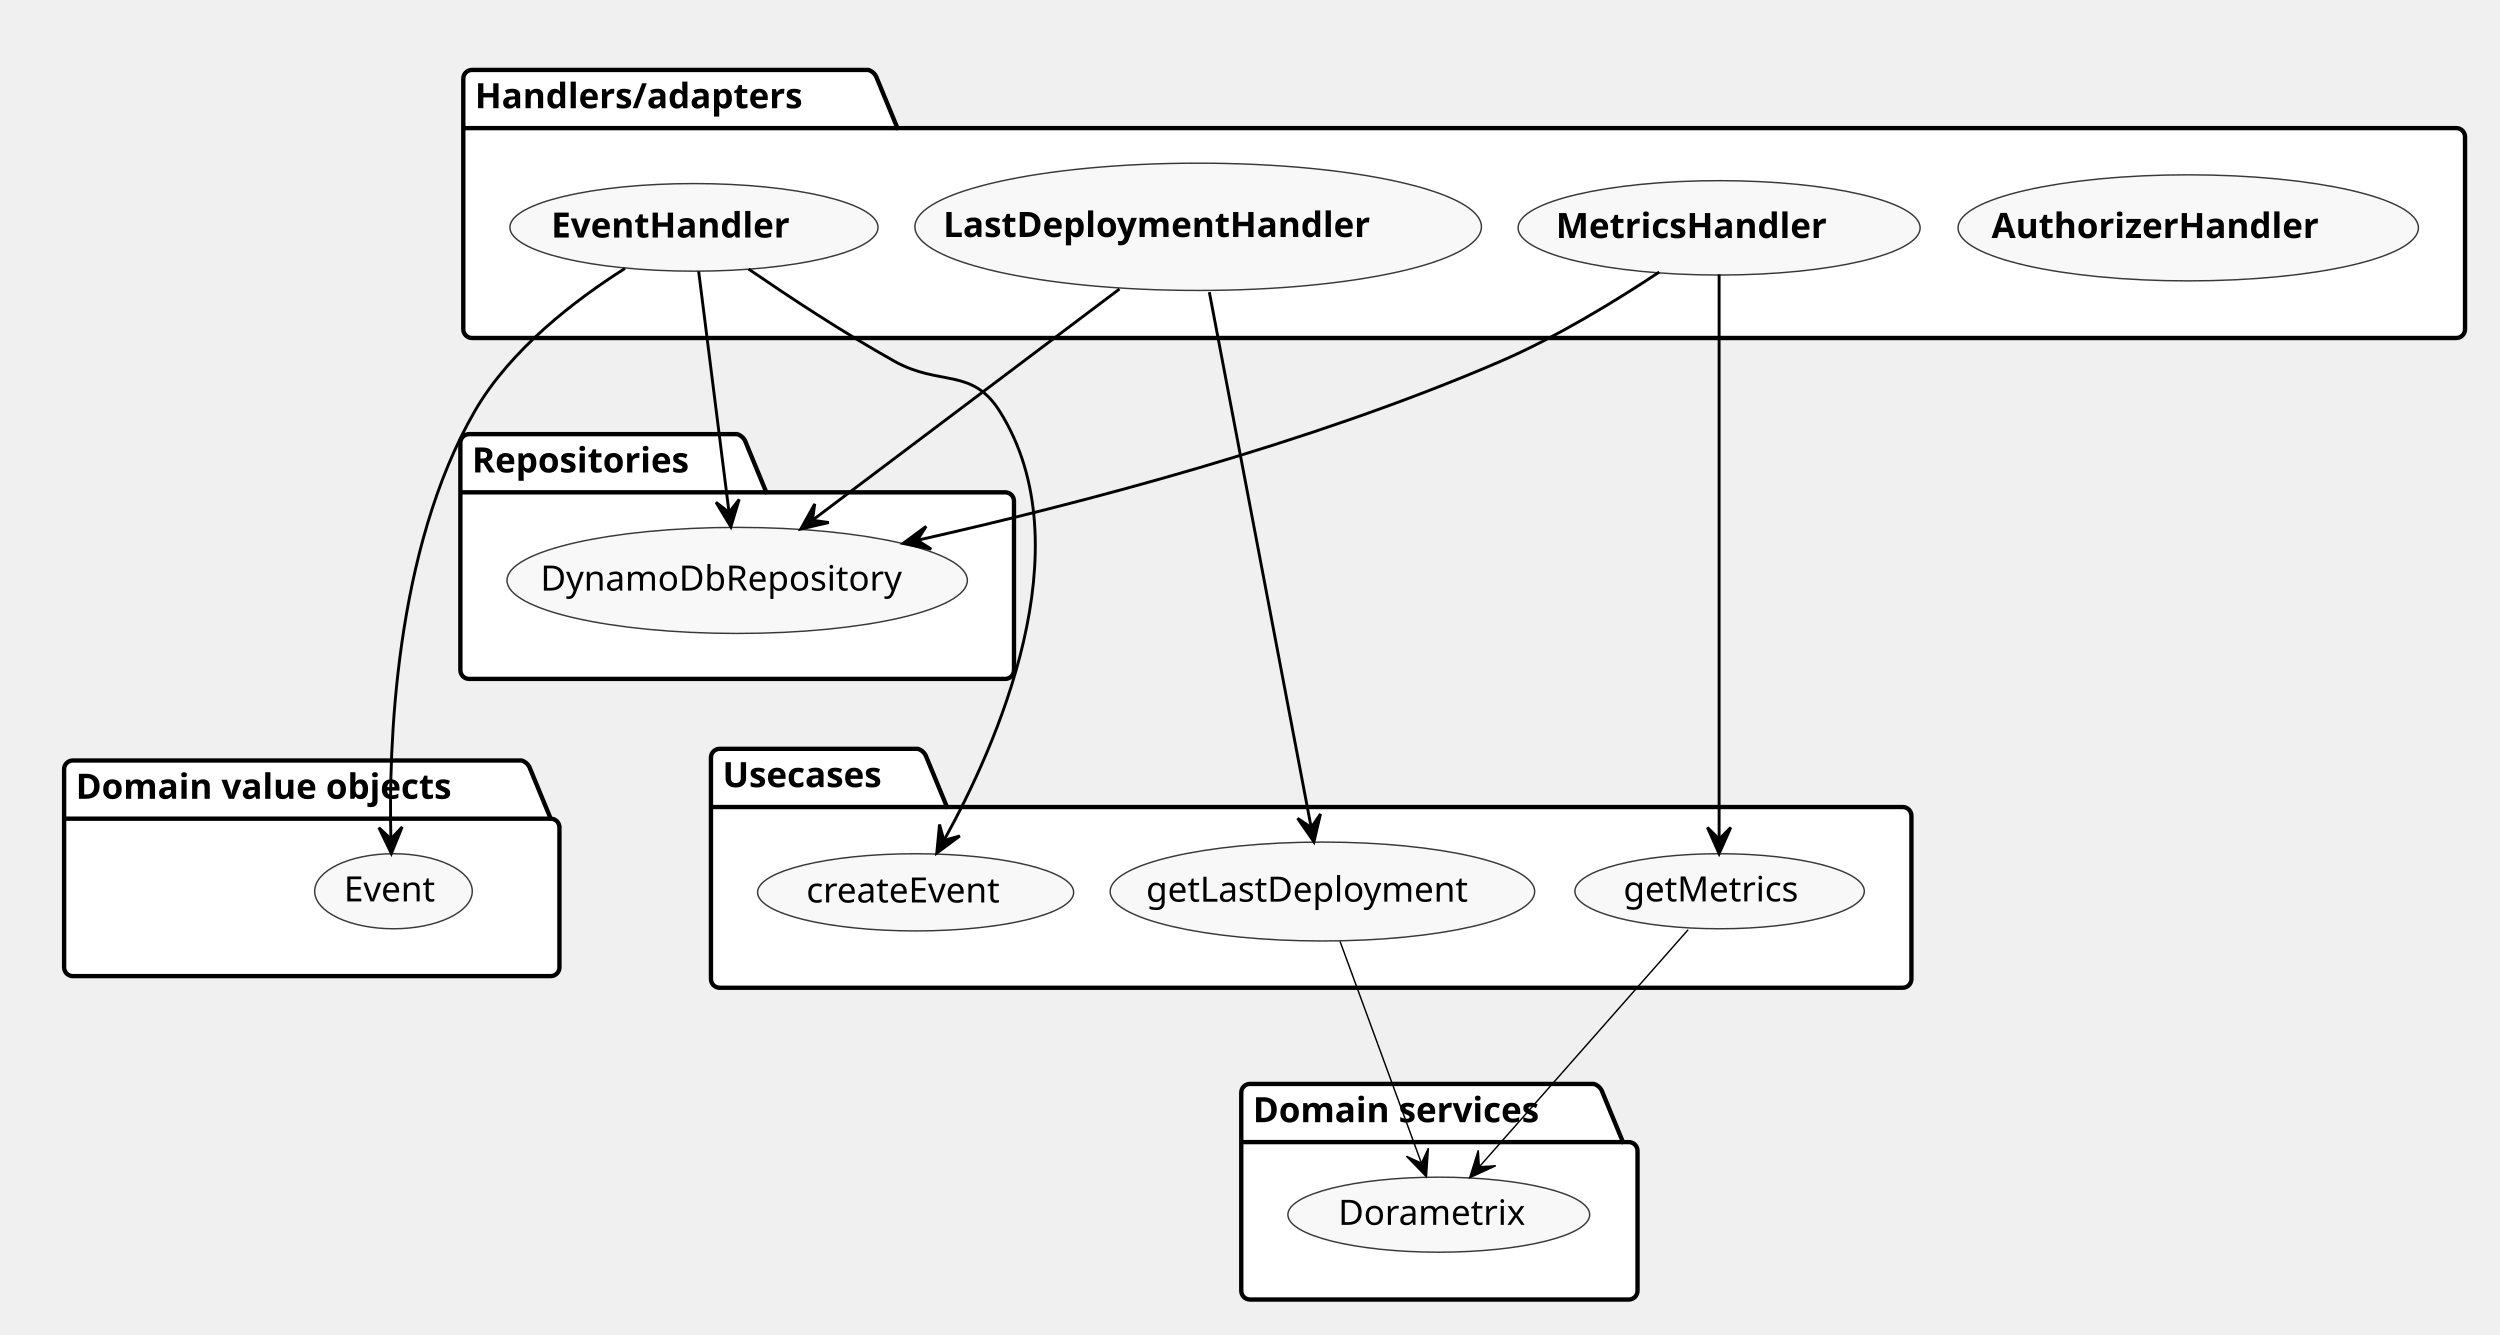
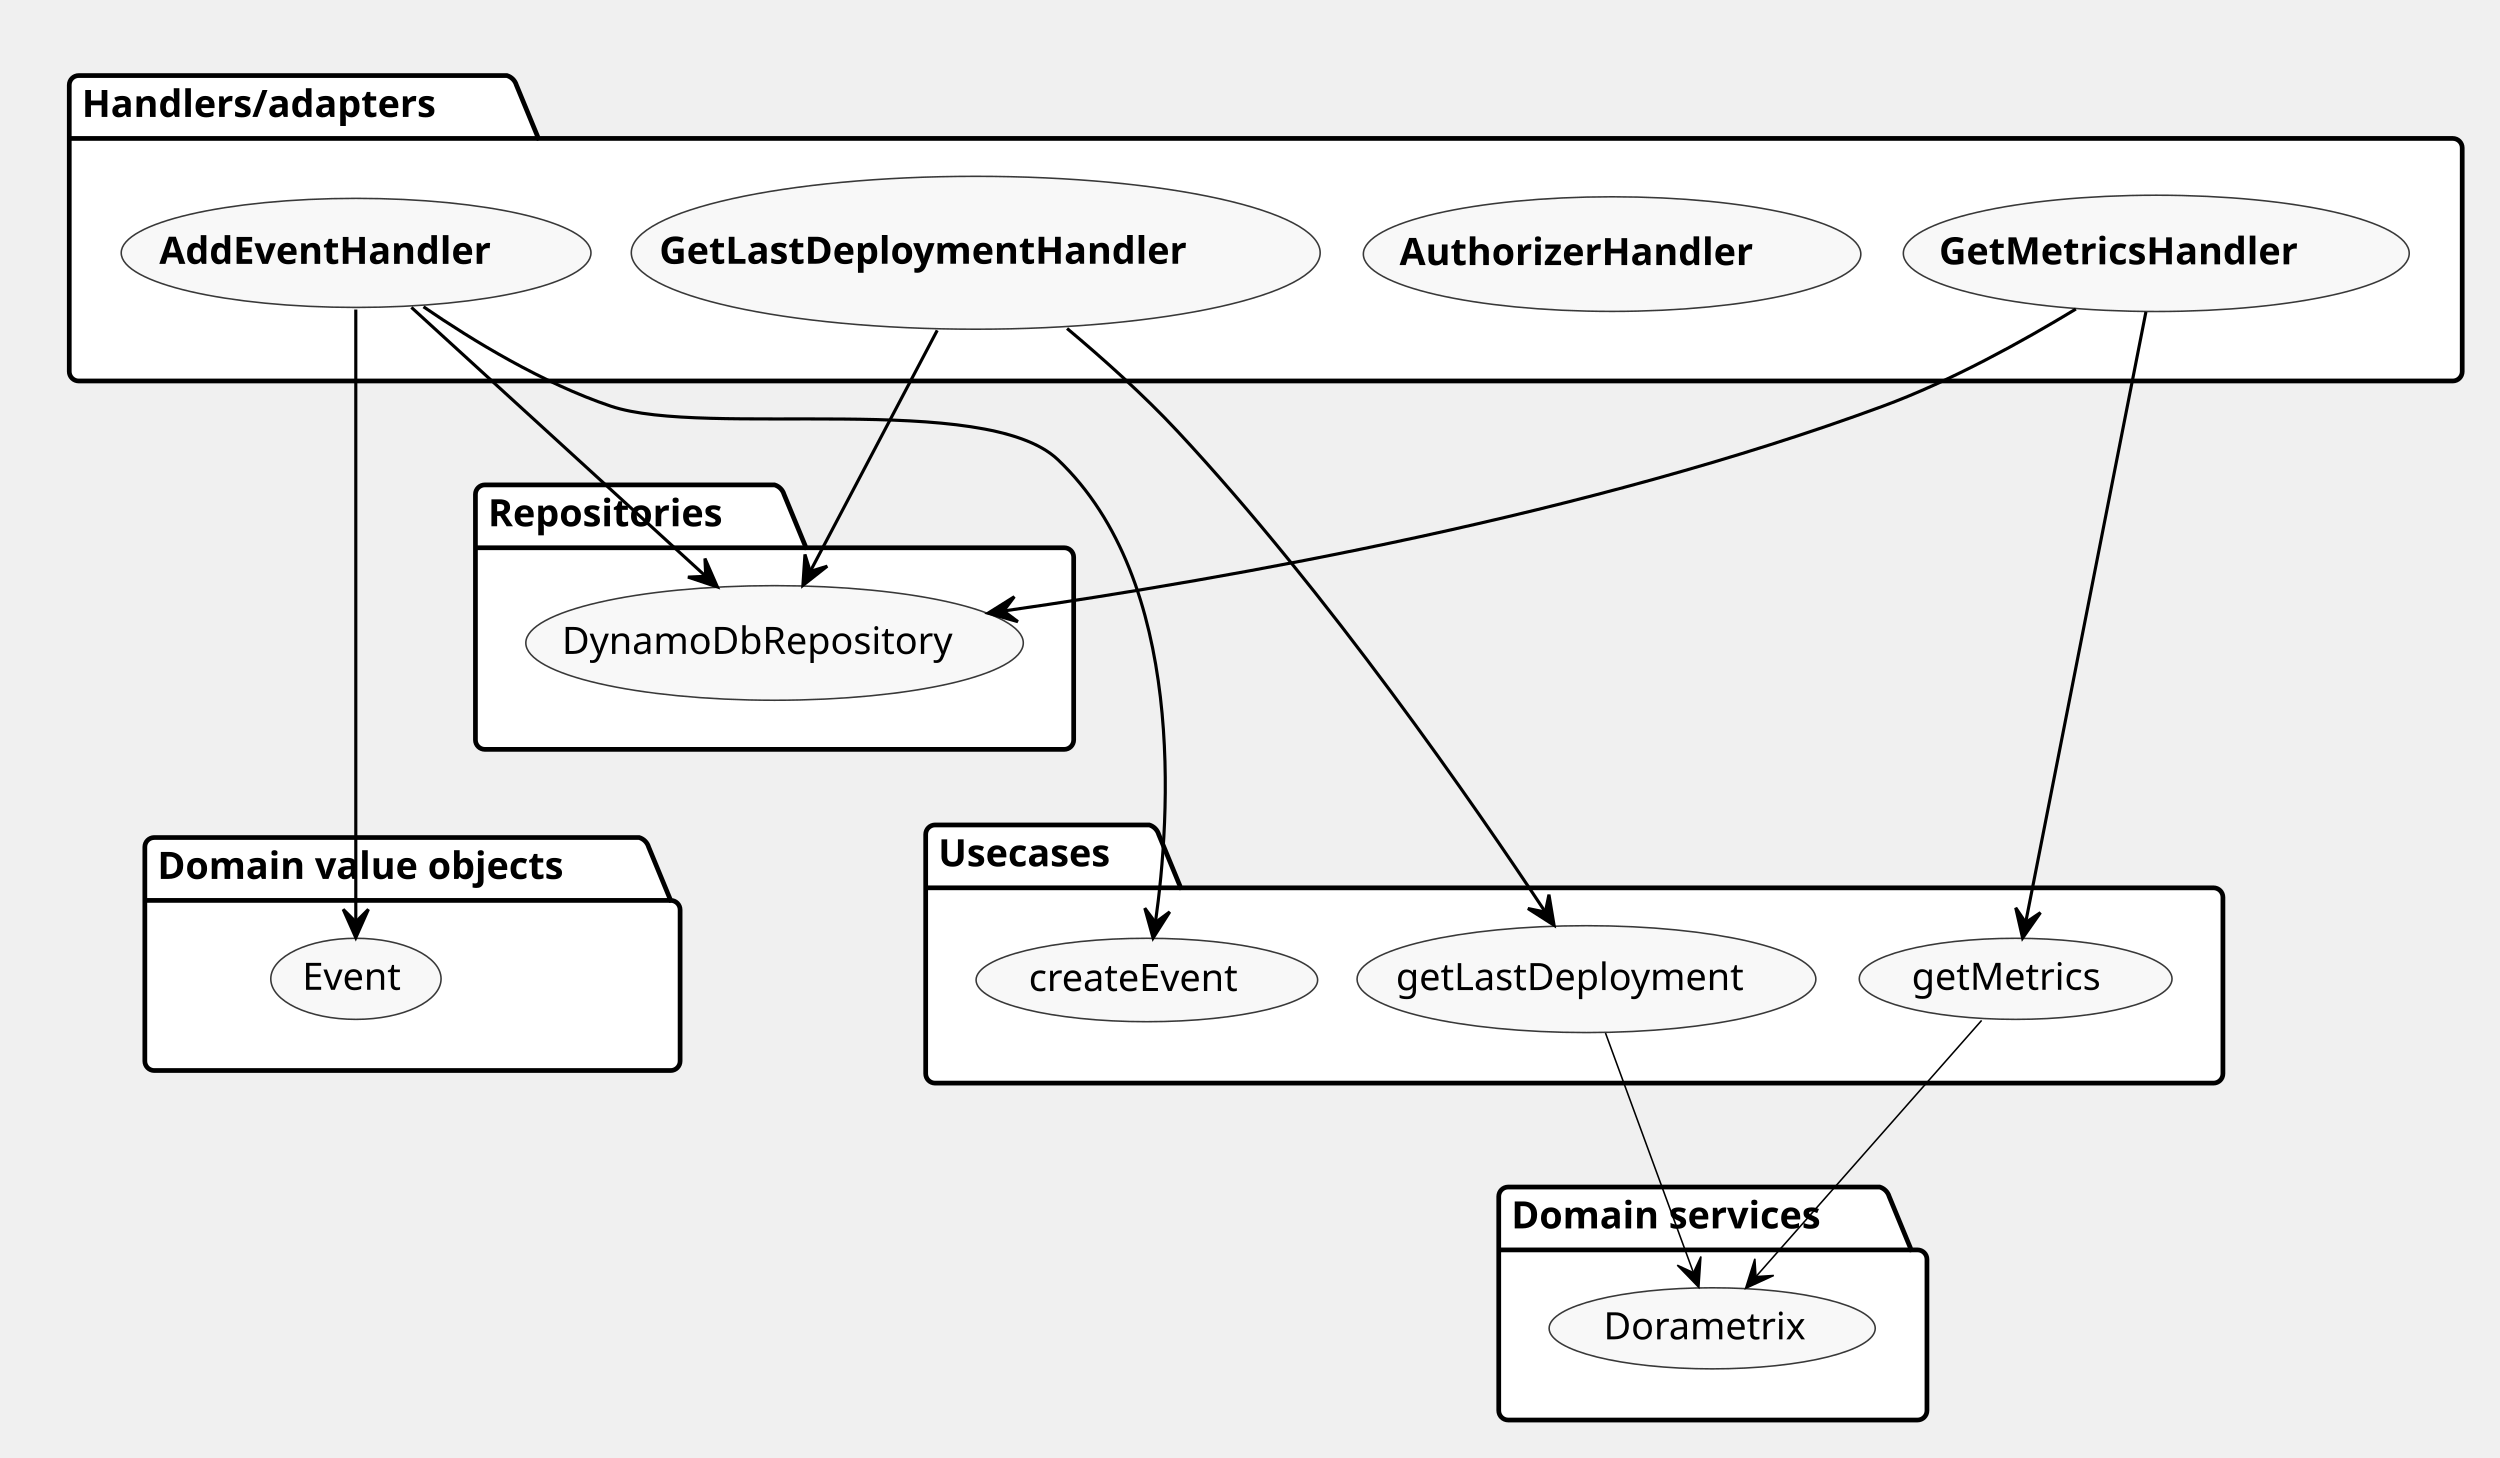
- <svg xmlns="http://www.w3.org/2000/svg" contentScriptType="application/ecmascript" contentStyleType="text/css" height="458px" preserveAspectRatio="none" style="width:858px;height:458px;" version="1.1" viewBox="0 0 858 458" width="858px" zoomAndPan="magnify">
+ <svg xmlns="http://www.w3.org/2000/svg" contentScriptType="application/ecmascript" contentStyleType="text/css" height="463px" preserveAspectRatio="none" style="width:794px;height:463px;" version="1.1" viewBox="0 0 794 463" width="794px" zoomAndPan="magnify">
  <defs />
  <g>
-     <path d="M162,24 L298,24 A4.5,4.5 0 0 1 301,27 L308,43.969 L843,43.969 A3,3 0 0 1 846,46.969 L846,113 A3,3 0 0 1 843,116 L162,116 A3,3 0 0 1 159,113 L159,27 A3,3 0 0 1 162,24 " fill="#FFFFFF" style="stroke: #000000; stroke-width: 1.5;" />
-     <line style="stroke: #000000; stroke-width: 1.5;" x1="159" x2="308" y1="43.969" y2="43.969" />
-     <text fill="#000000" font-family="Tahoma, sans-serif" font-size="12" font-weight="bold" lengthAdjust="spacingAndGlyphs" textLength="136" x="163" y="37.139">Handlers/adapters</text>
-     <path d="M429,372 L547,372 A4.5,4.5 0 0 1 550,375 L557,391.969 L559,391.969 A3,3 0 0 1 562,394.969 L562,443 A3,3 0 0 1 559,446 L429,446 A3,3 0 0 1 426,443 L426,375 A3,3 0 0 1 429,372 " fill="#FFFFFF" style="stroke: #000000; stroke-width: 1.5;" />
-     <line style="stroke: #000000; stroke-width: 1.5;" x1="426" x2="557" y1="391.969" y2="391.969" />
-     <text fill="#000000" font-family="Tahoma, sans-serif" font-size="12" font-weight="bold" lengthAdjust="spacingAndGlyphs" textLength="118" x="430" y="385.139">Domain services</text>
-     <path d="M25,261 L179,261 A4.5,4.5 0 0 1 182,264 L189,280.969 L189,280.969 A3,3 0 0 1 192,283.969 L192,332 A3,3 0 0 1 189,335 L25,335 A3,3 0 0 1 22,332 L22,264 A3,3 0 0 1 25,261 " fill="#FFFFFF" style="stroke: #000000; stroke-width: 1.5;" />
-     <line style="stroke: #000000; stroke-width: 1.5;" x1="22" x2="189" y1="280.969" y2="280.969" />
-     <text fill="#000000" font-family="Tahoma, sans-serif" font-size="12" font-weight="bold" lengthAdjust="spacingAndGlyphs" textLength="154" x="26" y="274.139">Domain value objects</text>
-     <path d="M161,149 L253,149 A4.5,4.5 0 0 1 256,152 L263,168.969 L345,168.969 A3,3 0 0 1 348,171.969 L348,230 A3,3 0 0 1 345,233 L161,233 A3,3 0 0 1 158,230 L158,152 A3,3 0 0 1 161,149 " fill="#FFFFFF" style="stroke: #000000; stroke-width: 1.5;" />
-     <line style="stroke: #000000; stroke-width: 1.5;" x1="158" x2="263" y1="168.969" y2="168.969" />
-     <text fill="#000000" font-family="Tahoma, sans-serif" font-size="12" font-weight="bold" lengthAdjust="spacingAndGlyphs" textLength="92" x="162" y="162.139">Repositories</text>
-     <path d="M247,257 L315,257 A4.5,4.5 0 0 1 318,260 L325,276.969 L653,276.969 A3,3 0 0 1 656,279.969 L656,336 A3,3 0 0 1 653,339 L247,339 A3,3 0 0 1 244,336 L244,260 A3,3 0 0 1 247,257 " fill="#FFFFFF" style="stroke: #000000; stroke-width: 1.5;" />
-     <line style="stroke: #000000; stroke-width: 1.5;" x1="244" x2="325" y1="276.969" y2="276.969" />
-     <text fill="#000000" font-family="Tahoma, sans-serif" font-size="12" font-weight="bold" lengthAdjust="spacingAndGlyphs" textLength="68" x="248" y="270.139">Usecases</text>
-     <ellipse cx="750.999" cy="78.2" fill="#F8F8F8" rx="78.999" ry="18.2" style="stroke: #383838; stroke-width: 0.5;" />
-     <text fill="#000000" font-family="Tahoma, sans-serif" font-size="12" font-weight="bold" lengthAdjust="spacingAndGlyphs" textLength="135" x="683.499" y="81.684">AuthorizerHandler</text>
-     <ellipse cx="238.171" cy="78.034" fill="#F8F8F8" rx="63.171" ry="15.034" style="stroke: #383838; stroke-width: 0.5;" />
-     <text fill="#000000" font-family="Tahoma, sans-serif" font-size="12" font-weight="bold" lengthAdjust="spacingAndGlyphs" textLength="98" x="189.171" y="81.519">EventHandler</text>
-     <ellipse cx="411.211" cy="77.842" fill="#F8F8F8" rx="97.211" ry="21.842" style="stroke: #383838; stroke-width: 0.5;" />
-     <text fill="#000000" font-family="Tahoma, sans-serif" font-size="12" font-weight="bold" lengthAdjust="spacingAndGlyphs" textLength="175" x="323.711" y="81.327">LastDeploymentHandler</text>
-     <ellipse cx="589.996" cy="78.199" fill="#F8F8F8" rx="68.996" ry="16.199" style="stroke: #383838; stroke-width: 0.5;" />
-     <text fill="#000000" font-family="Tahoma, sans-serif" font-size="12" font-weight="bold" lengthAdjust="spacingAndGlyphs" textLength="112" x="533.996" y="81.684">MetricsHandler</text>
-     <ellipse cx="493.79" cy="416.877" fill="#F8F8F8" rx="51.79" ry="12.877" style="stroke: #383838; stroke-width: 0.5;" />
-     <text fill="#000000" font-family="Tahoma, sans-serif" font-size="12" lengthAdjust="spacingAndGlyphs" textLength="69" x="459.29" y="420.362">Dorametrix</text>
-     <ellipse cx="135.042" cy="305.877" fill="#F8F8F8" rx="27.042" ry="12.877" style="stroke: #383838; stroke-width: 0.5;" />
-     <text fill="#000000" font-family="Tahoma, sans-serif" font-size="12" lengthAdjust="spacingAndGlyphs" textLength="34" x="118.042" y="309.362">Event</text>
-     <ellipse cx="252.999" cy="199.2" fill="#F8F8F8" rx="78.999" ry="18.2" style="stroke: #383838; stroke-width: 0.5;" />
-     <text fill="#000000" font-family="Tahoma, sans-serif" font-size="12" lengthAdjust="spacingAndGlyphs" textLength="135" x="185.499" y="202.684">DynamoDbRepository</text>
-     <ellipse cx="314.242" cy="306.248" fill="#F8F8F8" rx="54.242" ry="13.248" style="stroke: #383838; stroke-width: 0.5;" />
-     <text fill="#000000" font-family="Tahoma, sans-serif" font-size="12" lengthAdjust="spacingAndGlyphs" textLength="75" x="276.742" y="309.733">createEvent</text>
-     <ellipse cx="453.856" cy="305.971" fill="#F8F8F8" rx="72.856" ry="16.971" style="stroke: #383838; stroke-width: 0.5;" />
-     <text fill="#000000" font-family="Tahoma, sans-serif" font-size="12" lengthAdjust="spacingAndGlyphs" textLength="121" x="393.356" y="309.455">getLastDeployment</text>
-     <ellipse cx="590.169" cy="305.877" fill="#F8F8F8" rx="49.669" ry="12.877" style="stroke: #383838; stroke-width: 0.5;" />
-     <text fill="#000000" font-family="Tahoma, sans-serif" font-size="12" lengthAdjust="spacingAndGlyphs" textLength="66" x="557.169" y="309.362">getMetrics</text>
-     <path d="M256.896,92.329 C270.524,101.691 289.521,114.234 307,124 C322.447,132.631 333.529,126.054 343,141 C372.675,187.83 341.628,256.512 324.173,288.04 " fill="none" id="&lt;b&gt;EventHandler&lt;/b&gt;-&gt;createEvent" style="stroke: #000000; stroke-width: 1.0;" />
-     <polygon fill="#000000" points="321.5,292.773,329.41,286.905,323.959,288.42,322.444,282.969,321.5,292.773" style="stroke: #000000; stroke-width: 1.0;" />
-     <path d="M239.78,93.118 C242.348,113.495 247.12,151.354 250.174,175.578 " fill="none" id="&lt;b&gt;EventHandler&lt;/b&gt;-&gt;DynamoDbRepository" style="stroke: #000000; stroke-width: 1.0;" />
-     <polygon fill="#000000" points="250.835,180.827,253.677,171.397,250.209,175.866,245.74,172.398,250.835,180.827" style="stroke: #000000; stroke-width: 1.0;" />
-     <path d="M214.491,92.127 C197.391,102.959 175.184,119.944 163,141 C135.377,188.74 133.384,256.507 134.154,287.863 " fill="none" id="&lt;b&gt;EventHandler&lt;/b&gt;-&gt;Event" style="stroke: #000000; stroke-width: 1.0;" />
-     <polygon fill="#000000" points="134.311,292.928,138.029,283.808,134.155,287.93,130.033,284.057,134.311,292.928" style="stroke: #000000; stroke-width: 1.0;" />
-     <path d="M459.902,323.083 C467.386,343.478 480.23,378.476 487.836,399.204 " fill="none" id="getLastDeployment-&gt;Dorametrix" style="stroke: #000000; stroke-width: 0.5;" />
-     <polygon fill="#000000" points="489.559,403.899,490.214,394.072,487.837,399.205,482.703,396.828,489.559,403.899" style="stroke: #000000; stroke-width: 0.5;" />
-     <path d="M579.36,319.081 C561.896,338.91 527.165,378.344 507.821,400.307 " fill="none" id="getMetrics-&gt;Dorametrix" style="stroke: #000000; stroke-width: 0.5;" />
-     <polygon fill="#000000" points="504.396,404.196,513.347,400.087,507.701,400.444,507.344,394.798,504.396,404.196" style="stroke: #000000; stroke-width: 0.5;" />
-     <path d="M384.197,99.187 C354.827,121.308 308.033,156.551 278.989,178.426 " fill="none" id="&lt;b&gt;LastDeploymentHandler&lt;/b&gt;-&gt;DynamoDbRepository" style="stroke: #000000; stroke-width: 1.0;" />
-     <polygon fill="#000000" points="274.837,181.553,284.433,179.333,278.831,178.545,279.619,172.943,274.837,181.553" style="stroke: #000000; stroke-width: 1.0;" />
-     <path d="M415.045,100.262 C423.262,143.448 441.818,240.974 449.998,283.967 " fill="none" id="&lt;b&gt;LastDeploymentHandler&lt;/b&gt;-&gt;getLastDeployment" style="stroke: #000000; stroke-width: 1.0;" />
-     <polygon fill="#000000" points="450.943,288.933,453.191,279.344,450.009,284.021,445.332,280.839,450.943,288.933" style="stroke: #000000; stroke-width: 1.0;" />
-     <path d="M569.463,93.361 C554.822,103.081 534.376,115.628 515,124 C449.114,152.468 369.206,173.2 315.093,185.357 " fill="none" id="&lt;b&gt;MetricsHandler&lt;/b&gt;-&gt;DynamoDbRepository" style="stroke: #000000; stroke-width: 1.0;" />
-     <polygon fill="#000000" points="309.938,186.507,319.593,188.452,314.818,185.418,317.851,180.643,309.938,186.507" style="stroke: #000000; stroke-width: 1.0;" />
-     <path d="M590,94.179 C590,134.706 590,245.258 590,287.904 " fill="none" id="&lt;b&gt;MetricsHandler&lt;/b&gt;-&gt;getMetrics" style="stroke: #000000; stroke-width: 1.0;" />
-     <polygon fill="#000000" points="590,292.992,594,283.992,590,287.992,586,283.992,590,292.992" style="stroke: #000000; stroke-width: 1.0;" />
+     <path d="M25,24 L161,24 A4.5,4.5 0 0 1 164,27 L171,43.969 L779,43.969 A3,3 0 0 1 782,46.969 L782,118 A3,3 0 0 1 779,121 L25,121 A3,3 0 0 1 22,118 L22,27 A3,3 0 0 1 25,24 " fill="#FFFFFF" style="stroke: #000000; stroke-width: 1.5;" />
+     <line style="stroke: #000000; stroke-width: 1.5;" x1="22" x2="171" y1="43.969" y2="43.969" />
+     <text fill="#000000" font-family="Tahoma, sans-serif" font-size="12" font-weight="bold" lengthAdjust="spacingAndGlyphs" textLength="136" x="26" y="37.139">Handlers/adapters</text>
+     <path d="M479,377 L597,377 A4.5,4.5 0 0 1 600,380 L607,396.969 L609,396.969 A3,3 0 0 1 612,399.969 L612,448 A3,3 0 0 1 609,451 L479,451 A3,3 0 0 1 476,448 L476,380 A3,3 0 0 1 479,377 " fill="#FFFFFF" style="stroke: #000000; stroke-width: 1.5;" />
+     <line style="stroke: #000000; stroke-width: 1.5;" x1="476" x2="607" y1="396.969" y2="396.969" />
+     <text fill="#000000" font-family="Tahoma, sans-serif" font-size="12" font-weight="bold" lengthAdjust="spacingAndGlyphs" textLength="118" x="480" y="390.139">Domain services</text>
+     <path d="M49,266 L203,266 A4.5,4.5 0 0 1 206,269 L213,285.969 L213,285.969 A3,3 0 0 1 216,288.969 L216,337 A3,3 0 0 1 213,340 L49,340 A3,3 0 0 1 46,337 L46,269 A3,3 0 0 1 49,266 " fill="#FFFFFF" style="stroke: #000000; stroke-width: 1.5;" />
+     <line style="stroke: #000000; stroke-width: 1.5;" x1="46" x2="213" y1="285.969" y2="285.969" />
+     <text fill="#000000" font-family="Tahoma, sans-serif" font-size="12" font-weight="bold" lengthAdjust="spacingAndGlyphs" textLength="154" x="50" y="279.139">Domain value objects</text>
+     <path d="M154,154 L246,154 A4.5,4.5 0 0 1 249,157 L256,173.969 L338,173.969 A3,3 0 0 1 341,176.969 L341,235 A3,3 0 0 1 338,238 L154,238 A3,3 0 0 1 151,235 L151,157 A3,3 0 0 1 154,154 " fill="#FFFFFF" style="stroke: #000000; stroke-width: 1.5;" />
+     <line style="stroke: #000000; stroke-width: 1.5;" x1="151" x2="256" y1="173.969" y2="173.969" />
+     <text fill="#000000" font-family="Tahoma, sans-serif" font-size="12" font-weight="bold" lengthAdjust="spacingAndGlyphs" textLength="92" x="155" y="167.139">Repositories</text>
+     <path d="M297,262 L365,262 A4.5,4.5 0 0 1 368,265 L375,281.969 L703,281.969 A3,3 0 0 1 706,284.969 L706,341 A3,3 0 0 1 703,344 L297,344 A3,3 0 0 1 294,341 L294,265 A3,3 0 0 1 297,262 " fill="#FFFFFF" style="stroke: #000000; stroke-width: 1.5;" />
+     <line style="stroke: #000000; stroke-width: 1.5;" x1="294" x2="375" y1="281.969" y2="281.969" />
+     <text fill="#000000" font-family="Tahoma, sans-serif" font-size="12" font-weight="bold" lengthAdjust="spacingAndGlyphs" textLength="68" x="298" y="275.139">Usecases</text>
+     <ellipse cx="113.095" cy="80.319" fill="#F8F8F8" rx="74.595" ry="17.319" style="stroke: #383838; stroke-width: 0.5;" />
+     <text fill="#000000" font-family="Tahoma, sans-serif" font-size="12" font-weight="bold" lengthAdjust="spacingAndGlyphs" textLength="125" x="50.595" y="83.803">AddEventHandler</text>
+     <ellipse cx="511.999" cy="80.7" fill="#F8F8F8" rx="78.999" ry="18.2" style="stroke: #383838; stroke-width: 0.5;" />
+     <text fill="#000000" font-family="Tahoma, sans-serif" font-size="12" font-weight="bold" lengthAdjust="spacingAndGlyphs" textLength="135" x="444.499" y="84.184">AuthorizerHandler</text>
+     <ellipse cx="309.894" cy="80.279" fill="#F8F8F8" rx="109.394" ry="24.279" style="stroke: #383838; stroke-width: 0.5;" />
+     <text fill="#000000" font-family="Tahoma, sans-serif" font-size="12" font-weight="bold" lengthAdjust="spacingAndGlyphs" textLength="201" x="209.394" y="83.763">GetLastDeploymentHandler</text>
+     <ellipse cx="684.834" cy="80.467" fill="#F8F8F8" rx="80.334" ry="18.467" style="stroke: #383838; stroke-width: 0.5;" />
+     <text fill="#000000" font-family="Tahoma, sans-serif" font-size="12" font-weight="bold" lengthAdjust="spacingAndGlyphs" textLength="138" x="615.834" y="83.951">GetMetricsHandler</text>
+     <ellipse cx="543.79" cy="421.877" fill="#F8F8F8" rx="51.79" ry="12.877" style="stroke: #383838; stroke-width: 0.5;" />
+     <text fill="#000000" font-family="Tahoma, sans-serif" font-size="12" lengthAdjust="spacingAndGlyphs" textLength="69" x="509.29" y="425.362">Dorametrix</text>
+     <ellipse cx="113.042" cy="310.877" fill="#F8F8F8" rx="27.042" ry="12.877" style="stroke: #383838; stroke-width: 0.5;" />
+     <text fill="#000000" font-family="Tahoma, sans-serif" font-size="12" lengthAdjust="spacingAndGlyphs" textLength="34" x="96.042" y="314.362">Event</text>
+     <ellipse cx="245.999" cy="204.2" fill="#F8F8F8" rx="78.999" ry="18.2" style="stroke: #383838; stroke-width: 0.5;" />
+     <text fill="#000000" font-family="Tahoma, sans-serif" font-size="12" lengthAdjust="spacingAndGlyphs" textLength="135" x="178.499" y="207.684">DynamoDbRepository</text>
+     <ellipse cx="364.242" cy="311.248" fill="#F8F8F8" rx="54.242" ry="13.248" style="stroke: #383838; stroke-width: 0.5;" />
+     <text fill="#000000" font-family="Tahoma, sans-serif" font-size="12" lengthAdjust="spacingAndGlyphs" textLength="75" x="326.742" y="314.733">createEvent</text>
+     <ellipse cx="503.856" cy="310.971" fill="#F8F8F8" rx="72.856" ry="16.971" style="stroke: #383838; stroke-width: 0.5;" />
+     <text fill="#000000" font-family="Tahoma, sans-serif" font-size="12" lengthAdjust="spacingAndGlyphs" textLength="121" x="443.356" y="314.455">getLastDeployment</text>
+     <ellipse cx="640.169" cy="310.877" fill="#F8F8F8" rx="49.669" ry="12.877" style="stroke: #383838; stroke-width: 0.5;" />
+     <text fill="#000000" font-family="Tahoma, sans-serif" font-size="12" lengthAdjust="spacingAndGlyphs" textLength="66" x="607.169" y="314.362">getMetrics</text>
+     <path d="M134.498,97.434 C150.173,108.194 172.37,121.718 194,129 C224.12,139.141 312.973,124.096 336,146 C376.724,184.739 371.716,259.341 366.97,292.904 " fill="none" id="&lt;b&gt;AddEventHandler&lt;/b&gt;-&gt;createEvent" style="stroke: #000000; stroke-width: 1.0;" />
+     <polygon fill="#000000" points="366.217,297.926,371.505,289.617,366.957,292.981,363.593,288.433,366.217,297.926" style="stroke: #000000; stroke-width: 1.0;" />
+     <path d="M130.661,97.634 C154.772,119.66 197.973,159.126 224.111,183.003 " fill="none" id="&lt;b&gt;AddEventHandler&lt;/b&gt;-&gt;DynamoDbRepository" style="stroke: #000000; stroke-width: 1.0;" />
+     <polygon fill="#000000" points="227.839,186.409,223.893,177.385,224.148,183.036,218.497,183.291,227.839,186.409" style="stroke: #000000; stroke-width: 1.0;" />
+     <path d="M113,98.302 C113,140.407 113,250.098 113,292.715 " fill="none" id="&lt;b&gt;AddEventHandler&lt;/b&gt;-&gt;Event" style="stroke: #000000; stroke-width: 1.0;" />
+     <polygon fill="#000000" points="113,297.804,117,288.804,113,292.804,109,288.804,113,297.804" style="stroke: #000000; stroke-width: 1.0;" />
+     <path d="M509.902,328.083 C517.386,348.478 530.23,383.476 537.836,404.204 " fill="none" id="getLastDeployment-&gt;Dorametrix" style="stroke: #000000; stroke-width: 0.5;" />
+     <polygon fill="#000000" points="539.559,408.899,540.214,399.072,537.837,404.205,532.703,401.828,539.559,408.899" style="stroke: #000000; stroke-width: 0.5;" />
+     <path d="M297.66,104.926 C286.043,126.98 268.783,159.748 257.462,181.24 " fill="none" id="&lt;b&gt;GetLastDeploymentHandler&lt;/b&gt;-&gt;DynamoDbRepository" style="stroke: #000000; stroke-width: 1.0;" />
+     <polygon fill="#000000" points="255,185.914,262.735,179.817,257.331,181.491,255.657,176.087,255,185.914" style="stroke: #000000; stroke-width: 1.0;" />
+     <path d="M338.898,104.321 C350.327,113.906 363.269,125.49 374,137 C421.568,188.018 468.517,256.03 490.725,289.552 " fill="none" id="&lt;b&gt;GetLastDeploymentHandler&lt;/b&gt;-&gt;getLastDeployment" style="stroke: #000000; stroke-width: 1.0;" />
+     <polygon fill="#000000" points="493.564,293.854,491.945,284.139,490.81,289.681,485.268,288.546,493.564,293.854" style="stroke: #000000; stroke-width: 1.0;" />
+     <path d="M629.36,324.081 C611.896,343.91 577.165,383.344 557.821,405.307 " fill="none" id="getMetrics-&gt;Dorametrix" style="stroke: #000000; stroke-width: 0.5;" />
+     <polygon fill="#000000" points="554.396,409.196,563.347,405.087,557.701,405.444,557.344,399.798,554.396,409.196" style="stroke: #000000; stroke-width: 0.5;" />
+     <path d="M659.296,98.143 C642.457,108.377 619.634,121.018 598,129 C504.743,163.41 391.366,183.638 318.946,194.018 " fill="none" id="&lt;b&gt;GetMetricsHandler&lt;/b&gt;-&gt;DynamoDbRepository" style="stroke: #000000; stroke-width: 1.0;" />
+     <polygon fill="#000000" points="313.803,194.748,323.277,197.441,318.753,194.044,322.15,189.52,313.803,194.748" style="stroke: #000000; stroke-width: 1.0;" />
+     <path d="M681.544,99.051 C673.136,141.743 651.696,250.608 643.374,292.866 " fill="none" id="&lt;b&gt;GetMetricsHandler&lt;/b&gt;-&gt;getMetrics" style="stroke: #000000; stroke-width: 1.0;" />
+     <polygon fill="#000000" points="642.38,297.913,648.043,289.855,643.346,293.007,640.194,288.31,642.38,297.913" style="stroke: #000000; stroke-width: 1.0;" />
  </g>
</svg>
